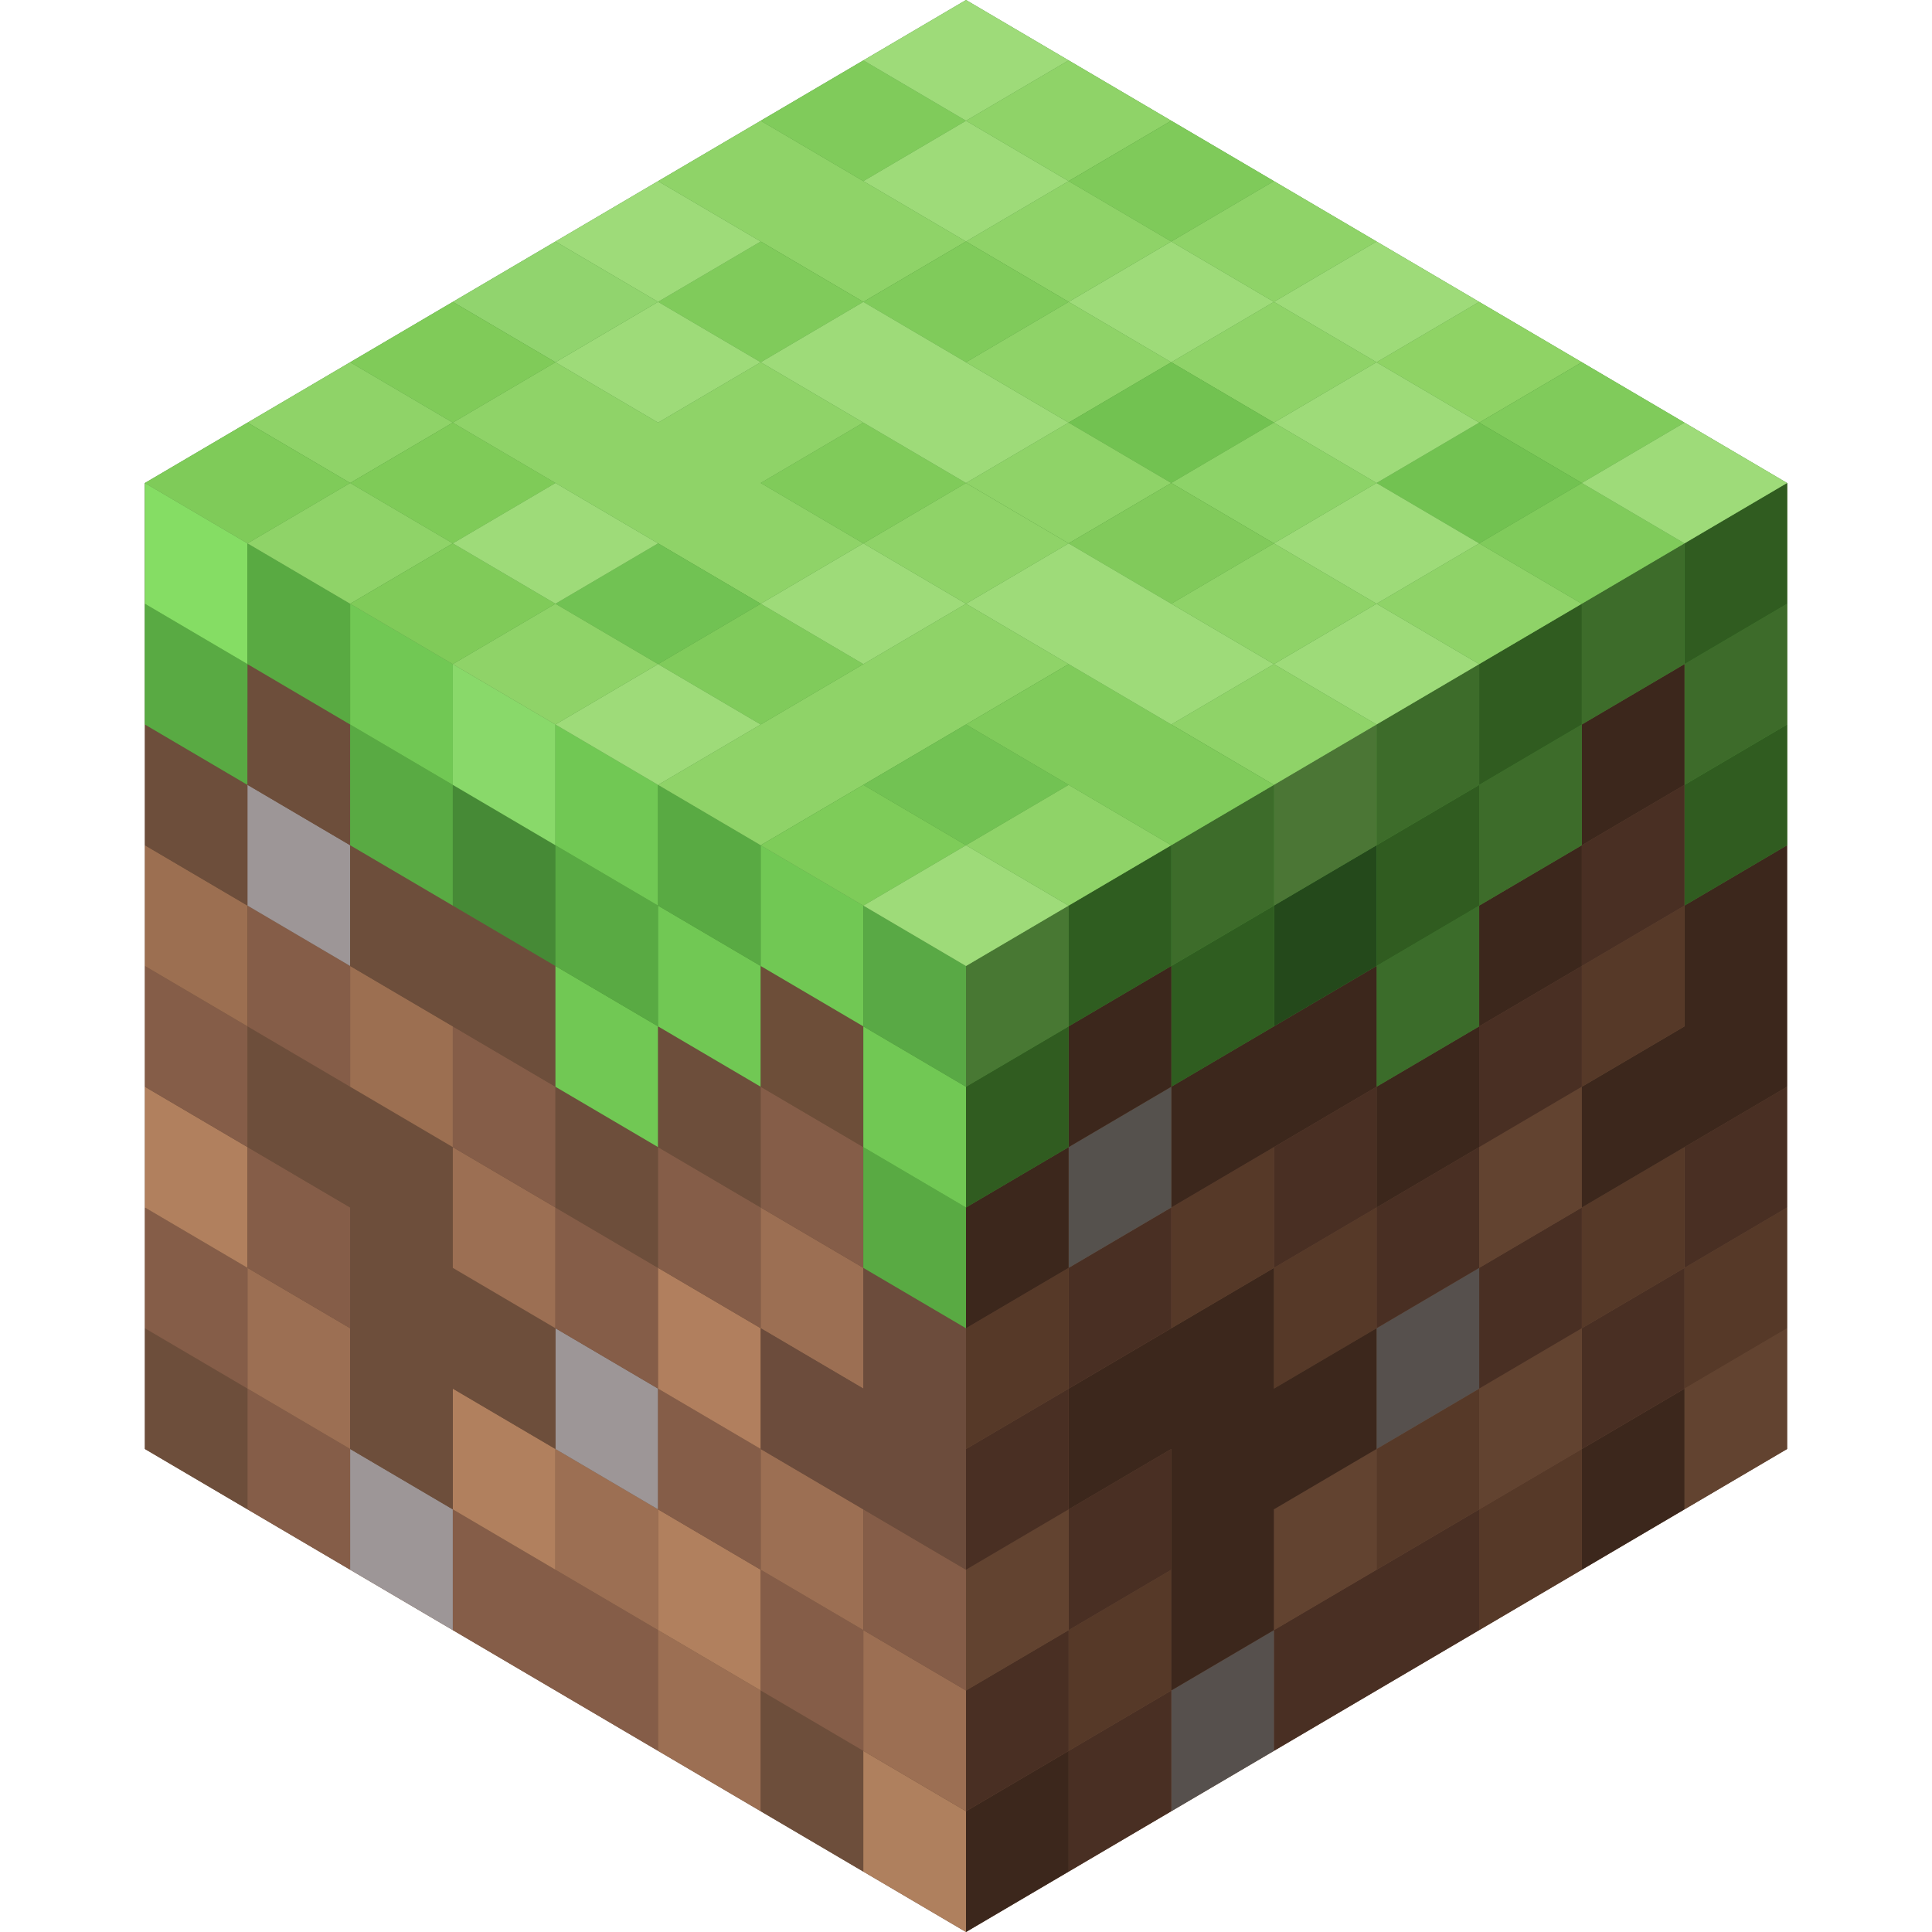
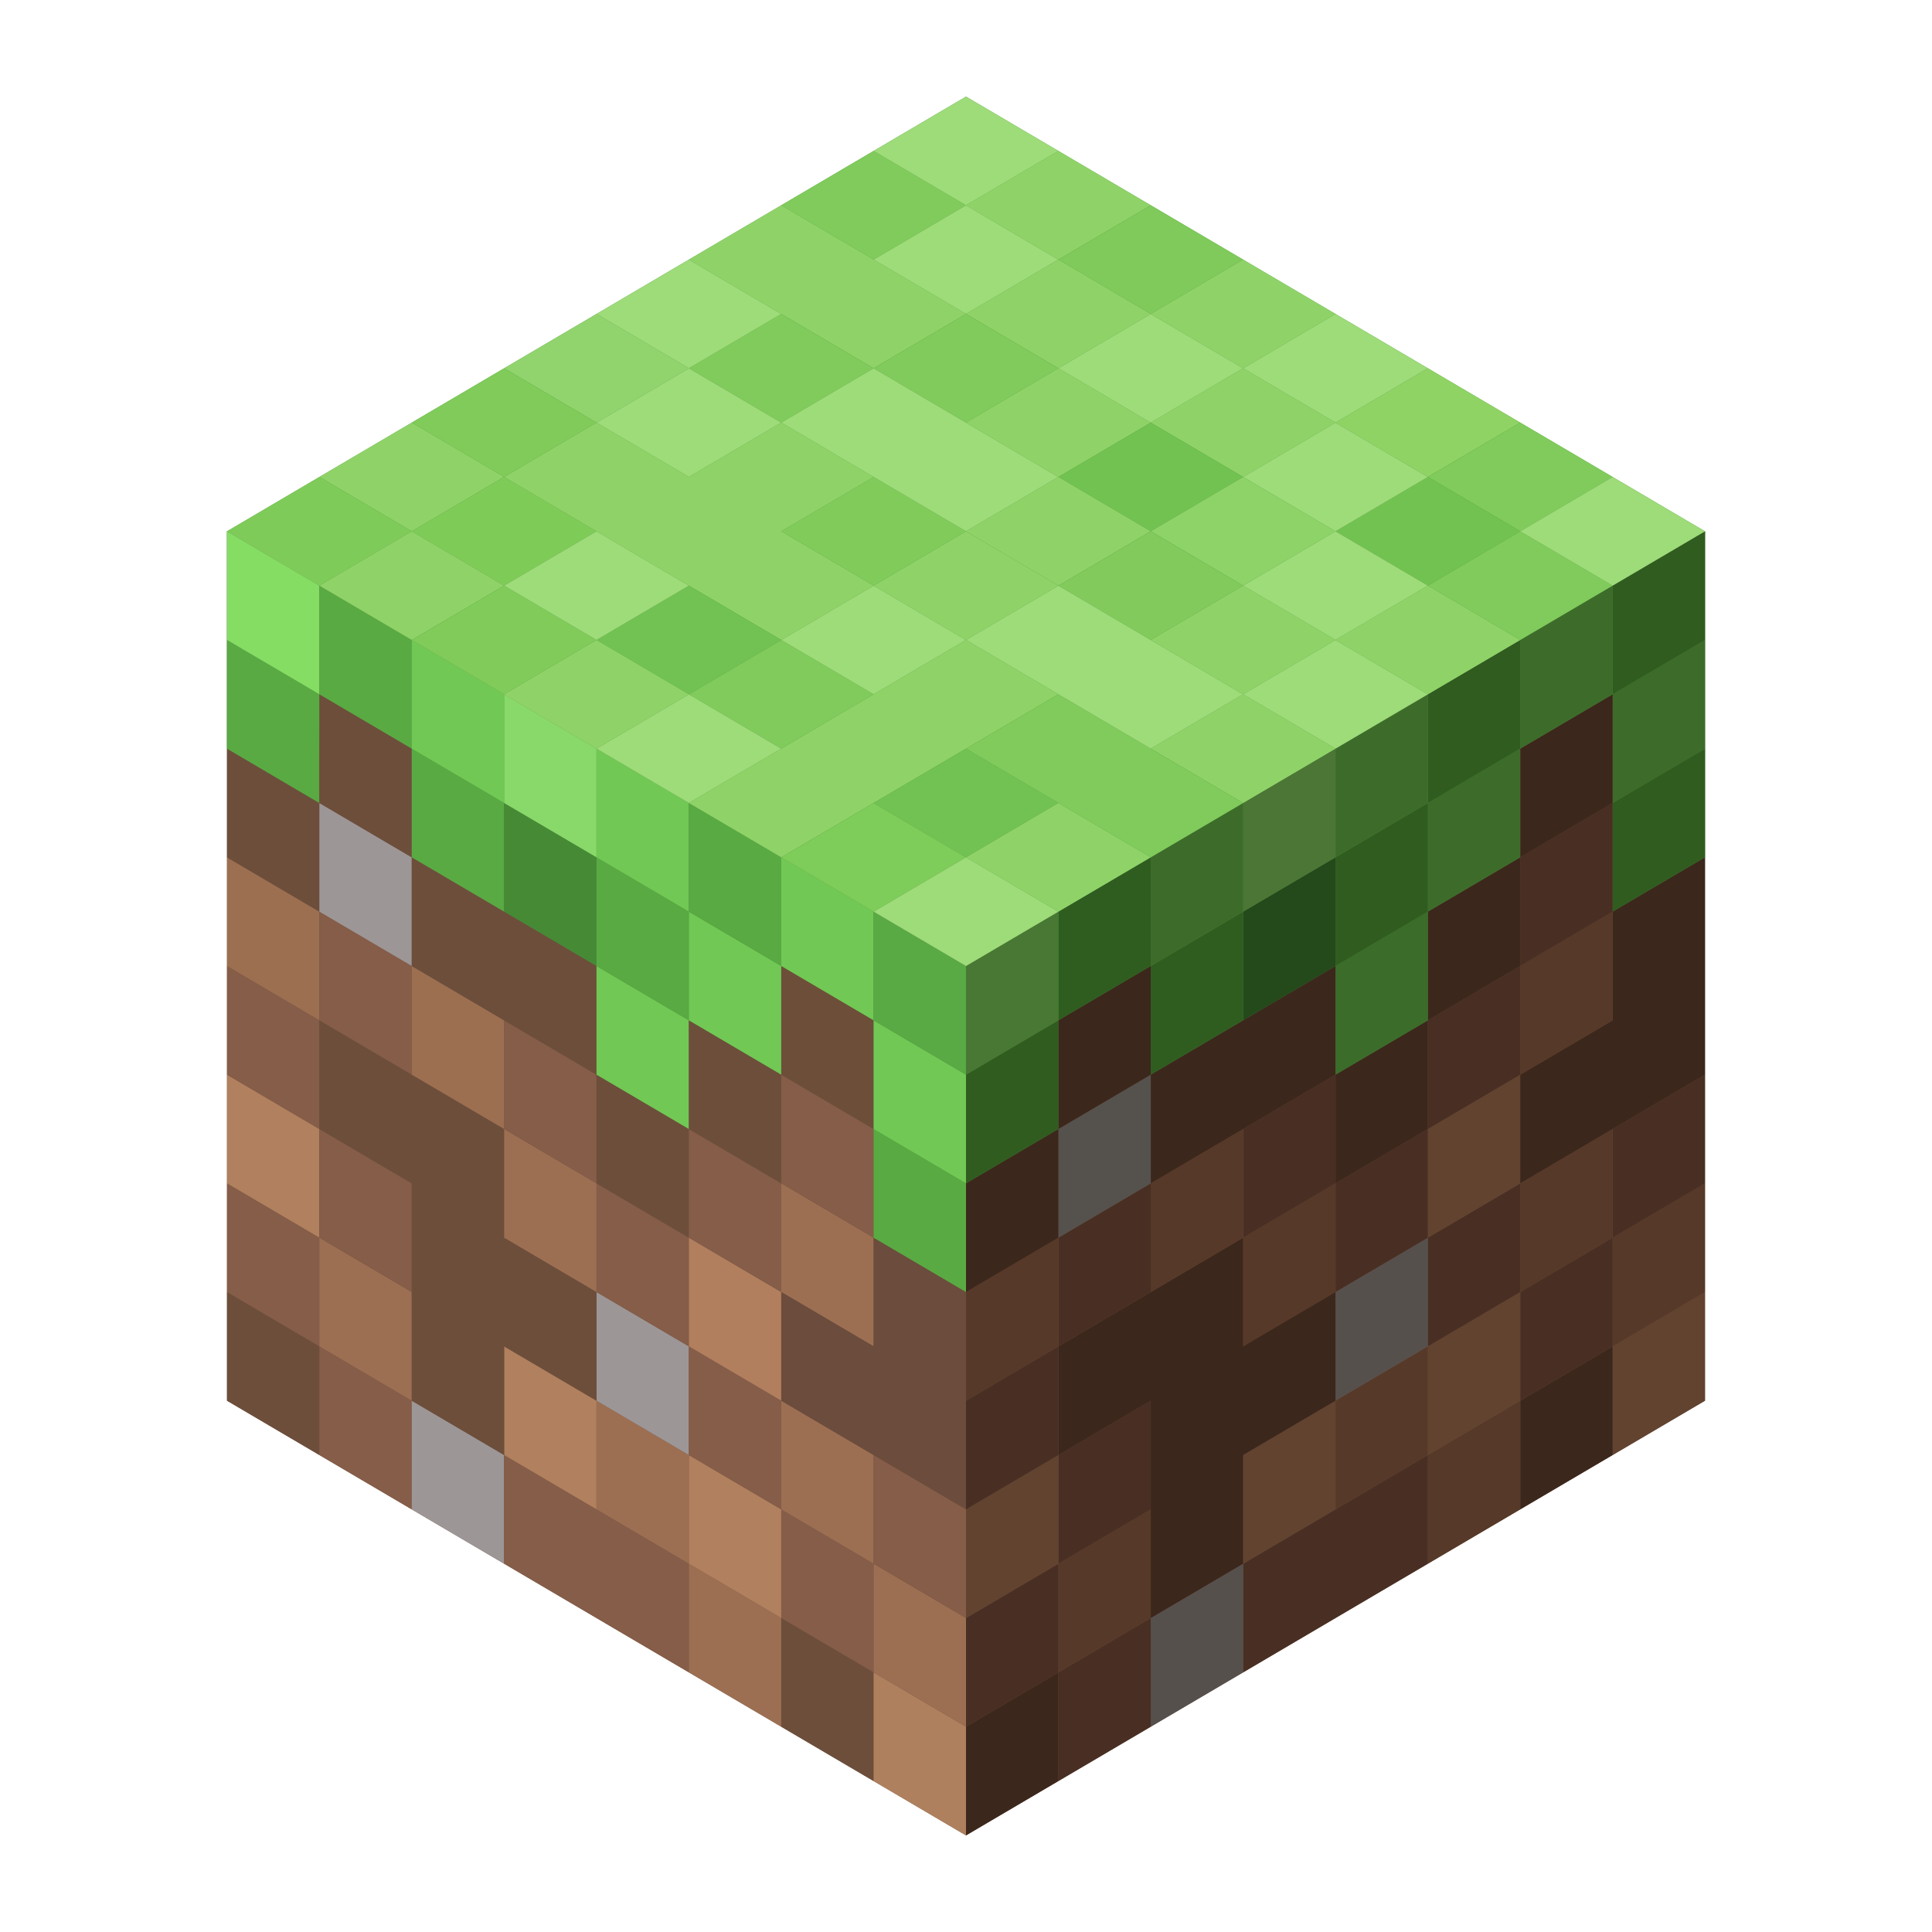
<svg xmlns="http://www.w3.org/2000/svg" xml:space="preserve" id="minecraft_svg__Layer_1" x="0" y="0" version="1.1" viewBox="0 0 512 512">
-   <style>.minecraft_svg__st0{fill:#6d4e3b}.minecraft_svg__st1{fill:#468a36}.minecraft_svg__st2{fill:#855d48}.minecraft_svg__st3{fill:#9d9697}.minecraft_svg__st4{fill:#9c6f53}.minecraft_svg__st5{fill:#624330}.minecraft_svg__st6{fill:#3c271c}.minecraft_svg__st7{fill:#563928}.minecraft_svg__st8{fill:#492f23}.minecraft_svg__st9{fill:#56504d}.minecraft_svg__st11{fill:#b1805e}.minecraft_svg__st13{fill:#9c6f51}.minecraft_svg__st15{fill:#71c854}.minecraft_svg__st16{fill:#305c20}.minecraft_svg__st19{fill:#59aa43}.minecraft_svg__st22{fill:#3d6c2a}.minecraft_svg__st24{fill:#2f5d20}.minecraft_svg__st25{fill:#80cb5b}.minecraft_svg__st27{fill:#80cb59}.minecraft_svg__st28{fill:#8fd368}.minecraft_svg__st37{fill:#72c251}</style>
-   <path d="M256 512 38.4 384V128L256 256zm217.6-384v256L256 512V256z" class="minecraft_svg__st0" />
-   <path d="M256 256v96l-27.2-16v-64l-27.2-16v32l-27.2-16v32l-27.2-16v-32l-26.9-16-27.5-16v-32l-26.9-16-.6 32-26.9-16v-64zm190.4-16 27.2-16v-96L256 256v64l27.2-16v-32l27.2-16v32l54.4-32v32l27.2-16v-32l27.2-16v-32l27.2-16z" class="minecraft_svg__st1" />
-   <path d="M256 256 38.4 128 256 0l217.6 128z" class="minecraft_svg__st1" />
-   <path d="m38.4 352 27.2 16v32l-27.2-16z" class="minecraft_svg__st0" />
-   <path d="m65.6 368 27.2 16v32l-27.2-16z" class="minecraft_svg__st2" />
-   <path d="m92.8 384 27.2 16v32l-27.2-16z" class="minecraft_svg__st3" />
-   <path d="M147.2 416 120 400v32l27.2 16 27.2 16v-32z" class="minecraft_svg__st2" />
-   <path d="m174.4 432 27.2 16v32l-27.2-16z" class="minecraft_svg__st4" />
-   <path d="m201.6 448 27.2 16v32l-27.2-16z" class="minecraft_svg__st0" />
-   <path d="m446.4 368 27.2-16v32l-27.2 16z" class="minecraft_svg__st5" />
-   <path d="m419.2 384 27.2-16v32l-27.2 16z" class="minecraft_svg__st6" />
-   <path d="m392 400 27.2-16v32L392 432z" class="minecraft_svg__st7" />
-   <path d="m364.8 416-27.2 16v32l27.2-16 27.2-16v-32z" class="minecraft_svg__st8" />
-   <path d="m310.4 448 27.2-16v32l-27.2 16z" class="minecraft_svg__st9" />
-   <path d="m283.2 464 27.2-16v32l-27.2 16z" class="minecraft_svg__st8" />
-   <path d="m228.8 464 27.2 16v32l-27.2-16z" style="fill:#af805e" />
-   <path d="m256 480 27.2-16v32L256 512z" class="minecraft_svg__st6" />
-   <path d="m38.4 320 27.2 16v32l-27.2-16z" class="minecraft_svg__st2" />
-   <path d="m65.6 336 27.2 16v32l-27.2-16z" class="minecraft_svg__st4" />
-   <path d="m120 368 27.2 16v32L120 400z" class="minecraft_svg__st11" />
-   <path d="m147.2 384 27.2 16v32l-27.2-16z" class="minecraft_svg__st4" />
-   <path d="m174.4 400 27.2 16v32l-27.2-16z" class="minecraft_svg__st11" />
-   <path d="m201.6 416 27.2 16v32l-27.2-16z" class="minecraft_svg__st2" />
-   <path d="m446.4 336 27.2-16v32l-27.2 16z" class="minecraft_svg__st7" />
-   <path d="m419.2 352 27.2-16v32l-27.2 16z" class="minecraft_svg__st8" />
-   <path d="m392 368 27.2-16v32L392 400z" class="minecraft_svg__st5" />
-   <path d="m364.8 384 27.2-16v32l-27.2 16z" class="minecraft_svg__st7" />
-   <path d="m337.6 400 27.2-16v32l-27.2 16z" class="minecraft_svg__st5" />
-   <path d="m283.2 432 27.2-16v32l-27.2 16z" class="minecraft_svg__st7" />
-   <path d="m228.8 432 27.2 16v32l-27.2-16z" class="minecraft_svg__st4" />
-   <path d="m256 448 27.2-16v32L256 480z" class="minecraft_svg__st8" />
-   <path d="m38.4 288 27.2 16v32l-27.2-16z" class="minecraft_svg__st11" />
-   <path d="m65.6 304 27.2 16v32l-27.2-16z" class="minecraft_svg__st2" />
-   <path d="m147.2 352 27.2 16v32l-27.2-16z" class="minecraft_svg__st3" />
-   <path d="m174.4 368 27.2 16v32l-27.2-16z" class="minecraft_svg__st2" />
-   <path d="m201.6 384 27.2 16v32l-27.2-16z" class="minecraft_svg__st4" />
-   <path d="m446.4 304 27.2-16v32l-27.2 16z" class="minecraft_svg__st8" />
-   <path d="m419.2 320 27.2-16v32l-27.2 16z" class="minecraft_svg__st7" />
-   <path d="m392 336 27.2-16v32L392 368z" class="minecraft_svg__st8" />
-   <path d="m364.8 352 27.2-16v32l-27.2 16z" class="minecraft_svg__st9" />
-   <path d="m283.2 400 27.2-16v32l-27.2 16z" class="minecraft_svg__st8" />
-   <path d="m228.8 400 27.2 16v32l-27.2-16z" class="minecraft_svg__st2" />
-   <path d="m256 416 27.2-16v32L256 448z" class="minecraft_svg__st5" />
-   <path d="m38.4 256 27.2 16v32l-27.2-16z" class="minecraft_svg__st2" />
-   <path d="M120 336v-32l-27.2-16-27.2-16v32l27.2 16v64l27.2 16v-32l27.2 16v-32z" class="minecraft_svg__st0" />
-   <path d="m120 304 27.2 16v32L120 336z" class="minecraft_svg__st4" />
-   <path d="m147.2 320 27.2 16v32l-27.2-16z" class="minecraft_svg__st2" />
-   <path d="m174.4 336 27.2 16v32l-27.2-16z" style="fill:#b17f5e" />
-   <path d="m392 304 27.2-16v32L392 336z" class="minecraft_svg__st5" />
-   <path d="m364.8 320 27.2-16v32l-27.2 16z" class="minecraft_svg__st8" />
-   <path d="m337.6 336 27.2-16v32l-27.2 16z" class="minecraft_svg__st7" />
-   <path d="M337.6 368v-32l-27.2 16-27.2 16v32l27.2-16v64l27.2-16v-32l27.2-16v-32z" class="minecraft_svg__st6" />
-   <path d="m256 384 27.2-16v32L256 416z" class="minecraft_svg__st8" />
-   <path d="m38.4 224 27.2 16v32l-27.2-16z" class="minecraft_svg__st13" />
-   <path d="m65.6 240 27.2 16v32l-27.2-16z" class="minecraft_svg__st2" />
-   <path d="m92.8 256 27.2 16v32l-27.2-16z" class="minecraft_svg__st13" />
-   <path d="m120 272 27.2 16v32L120 304z" class="minecraft_svg__st2" />
-   <path d="m147.2 288 27.2 16v32l-27.2-16z" class="minecraft_svg__st0" />
-   <path d="m174.4 304 27.2 16v32l-27.2-16z" class="minecraft_svg__st2" />
-   <path d="m201.6 320 27.2 16v32l-27.2-16z" class="minecraft_svg__st4" />
-   <path d="M446.4 240v32l-27.2 16v32l27.2-16 27.2-16v-64z" class="minecraft_svg__st6" />
-   <path d="m419.2 256 27.2-16v32l-27.2 16z" class="minecraft_svg__st7" />
-   <path d="m392 272 27.2-16v32L392 304z" class="minecraft_svg__st8" />
-   <path d="m364.8 288 27.2-16v32l-27.2 16z" class="minecraft_svg__st6" />
-   <path d="m337.6 304 27.2-16v32l-27.2 16z" class="minecraft_svg__st8" />
-   <path d="m310.4 320 27.2-16v32l-27.2 16z" class="minecraft_svg__st7" />
-   <path d="m283.2 336 27.2-16v32l-27.2 16z" class="minecraft_svg__st8" />
-   <path d="M228.8 336v32l-27.2-16v32l27.2 16 27.2 16v-64z" style="fill:#6c4c3c" />
-   <path d="m256 352 27.2-16v32L256 384z" class="minecraft_svg__st7" />
-   <path d="m38.4 192 27.2 16v32l-27.2-16z" class="minecraft_svg__st0" />
-   <path d="m65.6 208 27.2 16v32l-27.2-16z" class="minecraft_svg__st3" />
-   <path d="m120 240-27.2-16v32l27.2 16 27.2 16v-32z" class="minecraft_svg__st0" />
-   <path d="m147.2 256 27.2 16v32l-27.2-16z" class="minecraft_svg__st15" />
-   <path d="m174.4 272 27.2 16v32l-27.2-16z" class="minecraft_svg__st0" />
-   <path d="m201.6 288 27.2 16v32l-27.2-16z" class="minecraft_svg__st2" />
-   <path d="m446.4 208 27.2-16v32l-27.2 16z" class="minecraft_svg__st16" />
-   <path d="m419.2 224 27.2-16v32l-27.2 16z" class="minecraft_svg__st8" />
-   <path d="m392 240 27.2-16v32L392 272z" class="minecraft_svg__st6" />
-   <path d="m364.8 256 27.2-16v32l-27.2 16z" style="fill:#3b6c2a" />
-   <path d="m337.6 272 27.2-16v32l-27.2 16zm-27.2 16 27.2-16v32l-27.2 16z" class="minecraft_svg__st6" />
-   <path d="m283.2 304 27.2-16v32l-27.2 16z" style="fill:#55514d" />
-   <path d="m228.8 304 27.2 16v32l-27.2-16z" class="minecraft_svg__st19" />
-   <path d="m256 320 27.2-16v32L256 352z" class="minecraft_svg__st6" />
-   <path d="m38.4 160 27.2 16v32l-27.2-16z" class="minecraft_svg__st19" />
-   <path d="m65.6 176 27.2 16v32l-27.2-16z" class="minecraft_svg__st0" />
-   <path d="m92.8 192 27.2 16v32l-27.2-16z" class="minecraft_svg__st19" />
-   <path d="m120 208 27.2 16v32L120 240z" class="minecraft_svg__st1" />
-   <path d="m147.2 224 27.2 16v32l-27.2-16z" class="minecraft_svg__st19" />
-   <path d="m174.4 240 27.2 16v32l-27.2-16z" class="minecraft_svg__st15" />
-   <path d="m201.6 256 27.2 16v32l-27.2-16z" style="fill:#6d4e39" />
-   <path d="m446.4 176 27.2-16v32l-27.2 16z" style="fill:#3d6b2a" />
-   <path d="m419.2 192 27.2-16v32l-27.2 16z" class="minecraft_svg__st6" />
-   <path d="m392 208 27.2-16v32L392 240z" class="minecraft_svg__st22" />
-   <path d="m364.8 224 27.2-16v32l-27.2 16z" class="minecraft_svg__st16" />
-   <path d="m337.6 240 27.2-16v32l-27.2 16z" style="fill:#24491b" />
-   <path d="m310.4 256 27.2-16v32l-27.2 16z" class="minecraft_svg__st24" />
-   <path d="m283.2 272 27.2-16v32l-27.2 16z" class="minecraft_svg__st6" />
-   <path d="m228.8 272 27.2 16v32l-27.2-16z" class="minecraft_svg__st15" />
-   <path d="m256 288 27.2-16v32L256 320z" class="minecraft_svg__st16" />
-   <path d="m201.6 32 27.2 16L256 32l-27.2-16z" class="minecraft_svg__st25" />
-   <path d="m120 80 27.2 16 27.2-16-27.2-16z" style="fill:#91d46e" />
-   <path d="m92.8 96 27.2 16 27.2-16L120 80z" class="minecraft_svg__st27" />
-   <path d="m65.6 112 27.2 16 27.2-16-27.2-16z" class="minecraft_svg__st28" />
-   <path d="m38.4 128 27.2 16v32l-27.2-16z" style="fill:#85dd64" />
-   <path d="m38.4 128 27.2 16 27.2-16-27.2-16z" style="fill:#7fcb59" />
-   <path d="m256 32 27.2 16 27.2-16-27.2-16zm-27.2 16-27.2-16-27.2 16 27.2 16 27.2 16L256 64z" class="minecraft_svg__st28" />
-   <path d="m174.4 80 27.2 16 27.2-16-27.2-16z" class="minecraft_svg__st25" />
-   <path d="m92.8 128 27.2 16 27.2-16-27.2-16z" style="fill:#7fcb58" />
-   <path d="m65.6 144 27.2 16v32l-27.2-16z" style="fill:#59aa42" />
-   <path d="m65.6 144 27.2 16 27.2-16-27.2-16z" class="minecraft_svg__st28" />
-   <path d="m283.2 48 27.2 16 27.2-16-27.2-16z" style="fill:#7fca5a" />
-   <path d="m256 64 27.2 16 27.2-16-27.2-16z" class="minecraft_svg__st28" />
-   <path d="M228.8 80 256 96l27.2-16L256 64z" class="minecraft_svg__st25" />
-   <path d="m92.8 160 27.2 16v32l-27.2-16z" class="minecraft_svg__st15" />
-   <path d="m92.8 160 27.2 16 27.2-16-27.2-16z" class="minecraft_svg__st27" />
-   <path d="m310.4 64 27.2 16 27.2-16-27.2-16zM256 96l27.2 16 27.2-16-27.2-16z" class="minecraft_svg__st28" />
-   <path d="m201.6 128 27.2 16 27.2-16-27.2-16z" style="fill:#80cb5a" />
-   <path d="m228.8 112-27.2-16-27.2 16-27.2-16-27.2 16 27.2 16 27.2 16 27.2 16 27.2-16-27.2-16z" class="minecraft_svg__st28" />
-   <path d="m147.2 160 27.2 16 27.2-16-27.2-16z" style="fill:#71c253" />
-   <path d="m120 176 27.2 16v32L120 208z" style="fill:#89d96a" />
-   <path d="m120 176 27.2 16 27.2-16-27.2-16zm190.4-80 27.2 16 27.2-16-27.2-16z" class="minecraft_svg__st28" />
-   <path d="m283.2 112 27.2 16 27.2-16-27.2-16z" class="minecraft_svg__st37" />
-   <path d="m256 128 27.2 16 27.2-16-27.2-16z" class="minecraft_svg__st28" />
-   <path d="m228.8 144 27.2 16 27.2-16-27.2-16z" class="minecraft_svg__st28" />
-   <path d="m174.4 176 27.2 16 27.2-16-27.2-16z" class="minecraft_svg__st25" />
-   <path d="m147.2 192 27.2 16v32l-27.2-16z" class="minecraft_svg__st15" />
-   <path d="m364.8 96 27.2 16 27.2-16L392 80z" style="fill:#8fd365" />
-   <path d="m310.4 128 27.2 16 27.2-16-27.2-16z" style="fill:#8dd368" />
-   <path d="m283.2 144 27.2 16 27.2-16-27.2-16z" style="fill:#81ca5b" />
-   <path d="m174.4 208 27.2 16v32l-27.2-16z" class="minecraft_svg__st19" />
-   <path d="m256 160-27.2 16-27.2 16-27.2 16 27.2 16 27.2-16 27.2-16 27.2-16z" class="minecraft_svg__st28" />
-   <path d="m392 112 27.2 16 27.2-16-27.2-16z" class="minecraft_svg__st25" />
-   <path d="m364.8 128 27.2 16 27.2-16-27.2-16z" class="minecraft_svg__st37" />
-   <path d="m310.4 160 27.2 16 27.2-16-27.2-16z" class="minecraft_svg__st28" />
-   <path d="m228.8 208 27.2 16 27.2-16-27.2-16z" style="fill:#72c253" />
-   <path d="m201.6 224 27.2 16v32l-27.2-16z" class="minecraft_svg__st15" />
-   <path d="m201.6 224 27.2 16 27.2-16-27.2-16z" style="fill:#7ecc59" />
-   <path d="m446.4 144 27.2-16v32l-27.2 16z" class="minecraft_svg__st16" />
-   <path d="m419.2 160 27.2-16v32l-27.2 16z" class="minecraft_svg__st22" />
-   <path d="m392 144 27.2 16 27.2-16-27.2-16z" class="minecraft_svg__st25" />
-   <path d="m392 176 27.2-16v32L392 208z" class="minecraft_svg__st16" />
-   <path d="m364.8 160 27.2 16 27.2-16-27.2-16z" class="minecraft_svg__st28" />
-   <path d="m364.8 192 27.2-16v32l-27.2 16z" class="minecraft_svg__st22" />
-   <path d="m337.6 208 27.2-16v32l-27.2 16z" style="fill:#4b7635" />
-   <path d="m310.4 192 27.2 16 27.2-16-27.2-16z" class="minecraft_svg__st28" />
-   <path d="m310.4 224 27.2-16v32l-27.2 16z" class="minecraft_svg__st22" />
-   <path d="m310.4 192-27.2-16-27.2 16 27.2 16 27.2 16 27.2-16z" class="minecraft_svg__st25" />
-   <path d="m283.2 240 27.2-16v32l-27.2 16z" class="minecraft_svg__st24" />
-   <path d="m256 224 27.2 16 27.2-16-27.2-16z" class="minecraft_svg__st28" />
-   <path d="m228.8 240 27.2 16v32l-27.2-16z" style="fill:#59a945" />
-   <path d="m256 256 27.2-16v32L256 288z" style="fill:#487833" />
-   <path d="M228.8 16 256 32l27.2-16L256 0zm-81.6 48 27.2 16 27.2-16-27.2-16zm81.6-16L256 64l27.2-16L256 32zm-81.6 48 27.2 16 27.2-16-27.2-16zM120 144l27.2 16 27.2-16-27.2-16zm163.2-64 27.2 16 27.2-16-27.2-16zM256 96l-27.2-16-27.2 16 27.2 16 27.2 16 27.2-16zm81.6-16 27.2 16L392 80l-27.2-16zm-136 80 27.2 16 27.2-16-27.2-16zm-54.4 32 27.2 16 27.2-16-27.2-16zm190.4-80 27.2 16 27.2-16-27.2-16zm0 32 27.2 16 27.2-16-27.2-16zm-27.2 16-27.2-16-27.2 16 27.2 16 27.2 16 27.2-16zm108.8-32 27.2 16 27.2-16-27.2-16zm-81.6 48 27.2 16 27.2-16-27.2-16zm-108.8 64 27.2 16 27.2-16-27.2-16z" style="fill:#9edb79" />
+   <g transform="translate(25.600 25.600) scale(0.9)">
+     <style>.minecraft_svg__st0{fill:#6d4e3b}.minecraft_svg__st1{fill:#468a36}.minecraft_svg__st2{fill:#855d48}.minecraft_svg__st3{fill:#9d9697}.minecraft_svg__st4{fill:#9c6f53}.minecraft_svg__st5{fill:#624330}.minecraft_svg__st6{fill:#3c271c}.minecraft_svg__st7{fill:#563928}.minecraft_svg__st8{fill:#492f23}.minecraft_svg__st9{fill:#56504d}.minecraft_svg__st11{fill:#b1805e}.minecraft_svg__st13{fill:#9c6f51}.minecraft_svg__st15{fill:#71c854}.minecraft_svg__st16{fill:#305c20}.minecraft_svg__st19{fill:#59aa43}.minecraft_svg__st22{fill:#3d6c2a}.minecraft_svg__st24{fill:#2f5d20}.minecraft_svg__st25{fill:#80cb5b}.minecraft_svg__st27{fill:#80cb59}.minecraft_svg__st28{fill:#8fd368}.minecraft_svg__st37{fill:#72c251}</style>
+     <path d="M256 512 38.4 384V128L256 256zm217.6-384v256L256 512V256z" class="minecraft_svg__st0" />
+     <path d="M256 256v96l-27.2-16v-64l-27.2-16v32l-27.2-16v32l-27.2-16v-32l-26.9-16-27.5-16v-32l-26.9-16-.6 32-26.9-16v-64zm190.4-16 27.2-16v-96L256 256v64l27.2-16v-32l27.2-16v32l54.4-32v32l27.2-16v-32l27.2-16v-32l27.2-16z" class="minecraft_svg__st1" />
+     <path d="M256 256 38.4 128 256 0l217.6 128z" class="minecraft_svg__st1" />
+     <path d="m38.4 352 27.2 16v32l-27.2-16z" class="minecraft_svg__st0" />
+     <path d="m65.6 368 27.2 16v32l-27.2-16z" class="minecraft_svg__st2" />
+     <path d="m92.8 384 27.2 16v32l-27.2-16z" class="minecraft_svg__st3" />
+     <path d="M147.2 416 120 400v32l27.2 16 27.2 16v-32z" class="minecraft_svg__st2" />
+     <path d="m174.4 432 27.2 16v32l-27.2-16z" class="minecraft_svg__st4" />
+     <path d="m201.6 448 27.2 16v32l-27.2-16z" class="minecraft_svg__st0" />
+     <path d="m446.4 368 27.2-16v32l-27.2 16z" class="minecraft_svg__st5" />
+     <path d="m419.2 384 27.2-16v32l-27.2 16z" class="minecraft_svg__st6" />
+     <path d="m392 400 27.2-16v32L392 432z" class="minecraft_svg__st7" />
+     <path d="m364.8 416-27.2 16v32l27.2-16 27.2-16v-32z" class="minecraft_svg__st8" />
+     <path d="m310.4 448 27.2-16v32l-27.2 16z" class="minecraft_svg__st9" />
+     <path d="m283.2 464 27.2-16v32l-27.2 16z" class="minecraft_svg__st8" />
+     <path d="m228.8 464 27.2 16v32l-27.2-16z" style="fill:#af805e" />
+     <path d="m256 480 27.2-16v32L256 512z" class="minecraft_svg__st6" />
+     <path d="m38.4 320 27.2 16v32l-27.2-16z" class="minecraft_svg__st2" />
+     <path d="m65.6 336 27.2 16v32l-27.2-16z" class="minecraft_svg__st4" />
+     <path d="m120 368 27.2 16v32L120 400z" class="minecraft_svg__st11" />
+     <path d="m147.2 384 27.2 16v32l-27.2-16z" class="minecraft_svg__st4" />
+     <path d="m174.4 400 27.2 16v32l-27.2-16z" class="minecraft_svg__st11" />
+     <path d="m201.6 416 27.2 16v32l-27.2-16z" class="minecraft_svg__st2" />
+     <path d="m446.4 336 27.2-16v32l-27.2 16z" class="minecraft_svg__st7" />
+     <path d="m419.2 352 27.2-16v32l-27.2 16z" class="minecraft_svg__st8" />
+     <path d="m392 368 27.2-16v32L392 400z" class="minecraft_svg__st5" />
+     <path d="m364.8 384 27.2-16v32l-27.2 16z" class="minecraft_svg__st7" />
+     <path d="m337.6 400 27.2-16v32l-27.2 16z" class="minecraft_svg__st5" />
+     <path d="m283.2 432 27.2-16v32l-27.2 16z" class="minecraft_svg__st7" />
+     <path d="m228.8 432 27.2 16v32l-27.2-16z" class="minecraft_svg__st4" />
+     <path d="m256 448 27.2-16v32L256 480z" class="minecraft_svg__st8" />
+     <path d="m38.4 288 27.2 16v32l-27.2-16z" class="minecraft_svg__st11" />
+     <path d="m65.6 304 27.2 16v32l-27.2-16z" class="minecraft_svg__st2" />
+     <path d="m147.2 352 27.2 16v32l-27.2-16z" class="minecraft_svg__st3" />
+     <path d="m174.4 368 27.2 16v32l-27.2-16z" class="minecraft_svg__st2" />
+     <path d="m201.6 384 27.2 16v32l-27.2-16z" class="minecraft_svg__st4" />
+     <path d="m446.4 304 27.2-16v32l-27.2 16z" class="minecraft_svg__st8" />
+     <path d="m419.2 320 27.2-16v32l-27.2 16z" class="minecraft_svg__st7" />
+     <path d="m392 336 27.2-16v32L392 368z" class="minecraft_svg__st8" />
+     <path d="m364.8 352 27.2-16v32l-27.2 16z" class="minecraft_svg__st9" />
+     <path d="m283.2 400 27.2-16v32l-27.2 16z" class="minecraft_svg__st8" />
+     <path d="m228.8 400 27.2 16v32l-27.2-16z" class="minecraft_svg__st2" />
+     <path d="m256 416 27.2-16v32L256 448z" class="minecraft_svg__st5" />
+     <path d="m38.4 256 27.2 16v32l-27.2-16z" class="minecraft_svg__st2" />
+     <path d="M120 336v-32l-27.2-16-27.2-16v32l27.2 16v64l27.2 16v-32l27.2 16v-32z" class="minecraft_svg__st0" />
+     <path d="m120 304 27.2 16v32L120 336z" class="minecraft_svg__st4" />
+     <path d="m147.2 320 27.2 16v32l-27.2-16z" class="minecraft_svg__st2" />
+     <path d="m174.4 336 27.2 16v32l-27.2-16z" style="fill:#b17f5e" />
+     <path d="m392 304 27.2-16v32L392 336z" class="minecraft_svg__st5" />
+     <path d="m364.8 320 27.2-16v32l-27.2 16z" class="minecraft_svg__st8" />
+     <path d="m337.6 336 27.2-16v32l-27.2 16z" class="minecraft_svg__st7" />
+     <path d="M337.6 368v-32l-27.2 16-27.2 16v32l27.2-16v64l27.2-16v-32l27.2-16v-32z" class="minecraft_svg__st6" />
+     <path d="m256 384 27.2-16v32L256 416z" class="minecraft_svg__st8" />
+     <path d="m38.4 224 27.2 16v32l-27.2-16z" class="minecraft_svg__st13" />
+     <path d="m65.6 240 27.2 16v32l-27.2-16z" class="minecraft_svg__st2" />
+     <path d="m92.8 256 27.2 16v32l-27.2-16z" class="minecraft_svg__st13" />
+     <path d="m120 272 27.2 16v32L120 304z" class="minecraft_svg__st2" />
+     <path d="m147.2 288 27.2 16v32l-27.2-16z" class="minecraft_svg__st0" />
+     <path d="m174.4 304 27.2 16v32l-27.2-16z" class="minecraft_svg__st2" />
+     <path d="m201.6 320 27.2 16v32l-27.2-16z" class="minecraft_svg__st4" />
+     <path d="M446.4 240v32l-27.2 16v32l27.2-16 27.2-16v-64z" class="minecraft_svg__st6" />
+     <path d="m419.2 256 27.2-16v32l-27.2 16z" class="minecraft_svg__st7" />
+     <path d="m392 272 27.2-16v32L392 304z" class="minecraft_svg__st8" />
+     <path d="m364.8 288 27.2-16v32l-27.2 16z" class="minecraft_svg__st6" />
+     <path d="m337.6 304 27.2-16v32l-27.2 16z" class="minecraft_svg__st8" />
+     <path d="m310.4 320 27.2-16v32l-27.2 16z" class="minecraft_svg__st7" />
+     <path d="m283.2 336 27.2-16v32l-27.2 16z" class="minecraft_svg__st8" />
+     <path d="M228.8 336v32l-27.2-16v32l27.2 16 27.2 16v-64z" style="fill:#6c4c3c" />
+     <path d="m256 352 27.2-16v32L256 384z" class="minecraft_svg__st7" />
+     <path d="m38.4 192 27.2 16v32l-27.2-16z" class="minecraft_svg__st0" />
+     <path d="m65.6 208 27.2 16v32l-27.2-16z" class="minecraft_svg__st3" />
+     <path d="m120 240-27.2-16v32l27.2 16 27.2 16v-32z" class="minecraft_svg__st0" />
+     <path d="m147.2 256 27.2 16v32l-27.2-16z" class="minecraft_svg__st15" />
+     <path d="m174.4 272 27.2 16v32l-27.2-16z" class="minecraft_svg__st0" />
+     <path d="m201.6 288 27.2 16v32l-27.2-16z" class="minecraft_svg__st2" />
+     <path d="m446.4 208 27.2-16v32l-27.2 16z" class="minecraft_svg__st16" />
+     <path d="m419.2 224 27.2-16v32l-27.2 16z" class="minecraft_svg__st8" />
+     <path d="m392 240 27.2-16v32L392 272z" class="minecraft_svg__st6" />
+     <path d="m364.8 256 27.2-16v32l-27.2 16z" style="fill:#3b6c2a" />
+     <path d="m337.6 272 27.2-16v32l-27.2 16zm-27.2 16 27.2-16v32l-27.2 16z" class="minecraft_svg__st6" />
+     <path d="m283.2 304 27.2-16v32l-27.2 16z" style="fill:#55514d" />
+     <path d="m228.8 304 27.2 16v32l-27.2-16z" class="minecraft_svg__st19" />
+     <path d="m256 320 27.2-16v32L256 352z" class="minecraft_svg__st6" />
+     <path d="m38.4 160 27.2 16v32l-27.2-16z" class="minecraft_svg__st19" />
+     <path d="m65.6 176 27.2 16v32l-27.2-16z" class="minecraft_svg__st0" />
+     <path d="m92.8 192 27.2 16v32l-27.2-16z" class="minecraft_svg__st19" />
+     <path d="m120 208 27.2 16v32L120 240z" class="minecraft_svg__st1" />
+     <path d="m147.2 224 27.2 16v32l-27.2-16z" class="minecraft_svg__st19" />
+     <path d="m174.4 240 27.2 16v32l-27.2-16z" class="minecraft_svg__st15" />
+     <path d="m201.6 256 27.2 16v32l-27.2-16z" style="fill:#6d4e39" />
+     <path d="m446.4 176 27.2-16v32l-27.2 16z" style="fill:#3d6b2a" />
+     <path d="m419.2 192 27.2-16v32l-27.2 16z" class="minecraft_svg__st6" />
+     <path d="m392 208 27.2-16v32L392 240z" class="minecraft_svg__st22" />
+     <path d="m364.8 224 27.2-16v32l-27.2 16z" class="minecraft_svg__st16" />
+     <path d="m337.6 240 27.2-16v32l-27.2 16z" style="fill:#24491b" />
+     <path d="m310.4 256 27.2-16v32l-27.2 16z" class="minecraft_svg__st24" />
+     <path d="m283.2 272 27.2-16v32l-27.2 16z" class="minecraft_svg__st6" />
+     <path d="m228.8 272 27.2 16v32l-27.2-16z" class="minecraft_svg__st15" />
+     <path d="m256 288 27.2-16v32L256 320z" class="minecraft_svg__st16" />
+     <path d="m201.6 32 27.2 16L256 32l-27.2-16z" class="minecraft_svg__st25" />
+     <path d="m120 80 27.2 16 27.2-16-27.2-16z" style="fill:#91d46e" />
+     <path d="m92.8 96 27.2 16 27.2-16L120 80z" class="minecraft_svg__st27" />
+     <path d="m65.6 112 27.2 16 27.2-16-27.2-16z" class="minecraft_svg__st28" />
+     <path d="m38.4 128 27.2 16v32l-27.2-16z" style="fill:#85dd64" />
+     <path d="m38.4 128 27.2 16 27.2-16-27.2-16z" style="fill:#7fcb59" />
+     <path d="m256 32 27.2 16 27.2-16-27.2-16zm-27.2 16-27.2-16-27.2 16 27.2 16 27.2 16L256 64z" class="minecraft_svg__st28" />
+     <path d="m174.4 80 27.2 16 27.2-16-27.2-16z" class="minecraft_svg__st25" />
+     <path d="m92.8 128 27.2 16 27.2-16-27.2-16z" style="fill:#7fcb58" />
+     <path d="m65.6 144 27.2 16v32l-27.2-16z" style="fill:#59aa42" />
+     <path d="m65.6 144 27.2 16 27.2-16-27.2-16z" class="minecraft_svg__st28" />
+     <path d="m283.2 48 27.2 16 27.2-16-27.2-16z" style="fill:#7fca5a" />
+     <path d="m256 64 27.2 16 27.2-16-27.2-16z" class="minecraft_svg__st28" />
+     <path d="M228.8 80 256 96l27.2-16L256 64z" class="minecraft_svg__st25" />
+     <path d="m92.8 160 27.2 16v32l-27.2-16z" class="minecraft_svg__st15" />
+     <path d="m92.8 160 27.2 16 27.2-16-27.2-16z" class="minecraft_svg__st27" />
+     <path d="m310.4 64 27.2 16 27.2-16-27.2-16zM256 96l27.2 16 27.2-16-27.2-16z" class="minecraft_svg__st28" />
+     <path d="m201.6 128 27.2 16 27.2-16-27.2-16z" style="fill:#80cb5a" />
+     <path d="m228.8 112-27.2-16-27.2 16-27.2-16-27.2 16 27.2 16 27.2 16 27.2 16 27.2-16-27.2-16z" class="minecraft_svg__st28" />
+     <path d="m147.2 160 27.2 16 27.2-16-27.2-16z" style="fill:#71c253" />
+     <path d="m120 176 27.2 16v32L120 208z" style="fill:#89d96a" />
+     <path d="m120 176 27.2 16 27.2-16-27.2-16zm190.4-80 27.2 16 27.2-16-27.2-16z" class="minecraft_svg__st28" />
+     <path d="m283.2 112 27.2 16 27.2-16-27.2-16z" class="minecraft_svg__st37" />
+     <path d="m256 128 27.2 16 27.2-16-27.2-16z" class="minecraft_svg__st28" />
+     <path d="m228.8 144 27.2 16 27.2-16-27.2-16z" class="minecraft_svg__st28" />
+     <path d="m174.4 176 27.2 16 27.2-16-27.2-16z" class="minecraft_svg__st25" />
+     <path d="m147.2 192 27.2 16v32l-27.2-16z" class="minecraft_svg__st15" />
+     <path d="m364.8 96 27.2 16 27.2-16L392 80z" style="fill:#8fd365" />
+     <path d="m310.4 128 27.2 16 27.2-16-27.2-16z" style="fill:#8dd368" />
+     <path d="m283.2 144 27.2 16 27.2-16-27.2-16z" style="fill:#81ca5b" />
+     <path d="m174.4 208 27.2 16v32l-27.2-16z" class="minecraft_svg__st19" />
+     <path d="m256 160-27.2 16-27.2 16-27.2 16 27.2 16 27.2-16 27.2-16 27.2-16z" class="minecraft_svg__st28" />
+     <path d="m392 112 27.2 16 27.2-16-27.2-16z" class="minecraft_svg__st25" />
+     <path d="m364.8 128 27.2 16 27.2-16-27.2-16z" class="minecraft_svg__st37" />
+     <path d="m310.4 160 27.2 16 27.2-16-27.2-16z" class="minecraft_svg__st28" />
+     <path d="m228.8 208 27.2 16 27.2-16-27.2-16z" style="fill:#72c253" />
+     <path d="m201.6 224 27.2 16v32l-27.2-16z" class="minecraft_svg__st15" />
+     <path d="m201.6 224 27.2 16 27.2-16-27.2-16z" style="fill:#7ecc59" />
+     <path d="m446.4 144 27.2-16v32l-27.2 16z" class="minecraft_svg__st16" />
+     <path d="m419.2 160 27.2-16v32l-27.2 16z" class="minecraft_svg__st22" />
+     <path d="m392 144 27.2 16 27.2-16-27.2-16z" class="minecraft_svg__st25" />
+     <path d="m392 176 27.2-16v32L392 208z" class="minecraft_svg__st16" />
+     <path d="m364.8 160 27.2 16 27.2-16-27.2-16z" class="minecraft_svg__st28" />
+     <path d="m364.8 192 27.2-16v32l-27.2 16z" class="minecraft_svg__st22" />
+     <path d="m337.6 208 27.2-16v32l-27.2 16z" style="fill:#4b7635" />
+     <path d="m310.4 192 27.2 16 27.2-16-27.2-16z" class="minecraft_svg__st28" />
+     <path d="m310.4 224 27.2-16v32l-27.2 16z" class="minecraft_svg__st22" />
+     <path d="m310.4 192-27.2-16-27.2 16 27.2 16 27.2 16 27.2-16z" class="minecraft_svg__st25" />
+     <path d="m283.2 240 27.2-16v32l-27.2 16z" class="minecraft_svg__st24" />
+     <path d="m256 224 27.2 16 27.2-16-27.2-16z" class="minecraft_svg__st28" />
+     <path d="m228.8 240 27.2 16v32l-27.2-16z" style="fill:#59a945" />
+     <path d="m256 256 27.2-16v32L256 288z" style="fill:#487833" />
+     <path d="M228.8 16 256 32l27.2-16L256 0zm-81.6 48 27.2 16 27.2-16-27.2-16zm81.6-16L256 64l27.2-16L256 32zm-81.6 48 27.2 16 27.2-16-27.2-16zM120 144l27.2 16 27.2-16-27.2-16zm163.2-64 27.2 16 27.2-16-27.2-16zM256 96l-27.2-16-27.2 16 27.2 16 27.2 16 27.2-16zm81.6-16 27.2 16L392 80l-27.2-16zm-136 80 27.2 16 27.2-16-27.2-16zm-54.4 32 27.2 16 27.2-16-27.2-16zm190.4-80 27.2 16 27.2-16-27.2-16zm0 32 27.2 16 27.2-16-27.2-16zm-27.2 16-27.2-16-27.2 16 27.2 16 27.2 16 27.2-16zm108.8-32 27.2 16 27.2-16-27.2-16zm-81.6 48 27.2 16 27.2-16-27.2-16zm-108.8 64 27.2 16 27.2-16-27.2-16z" style="fill:#9edb79" />
+   </g>
</svg>
